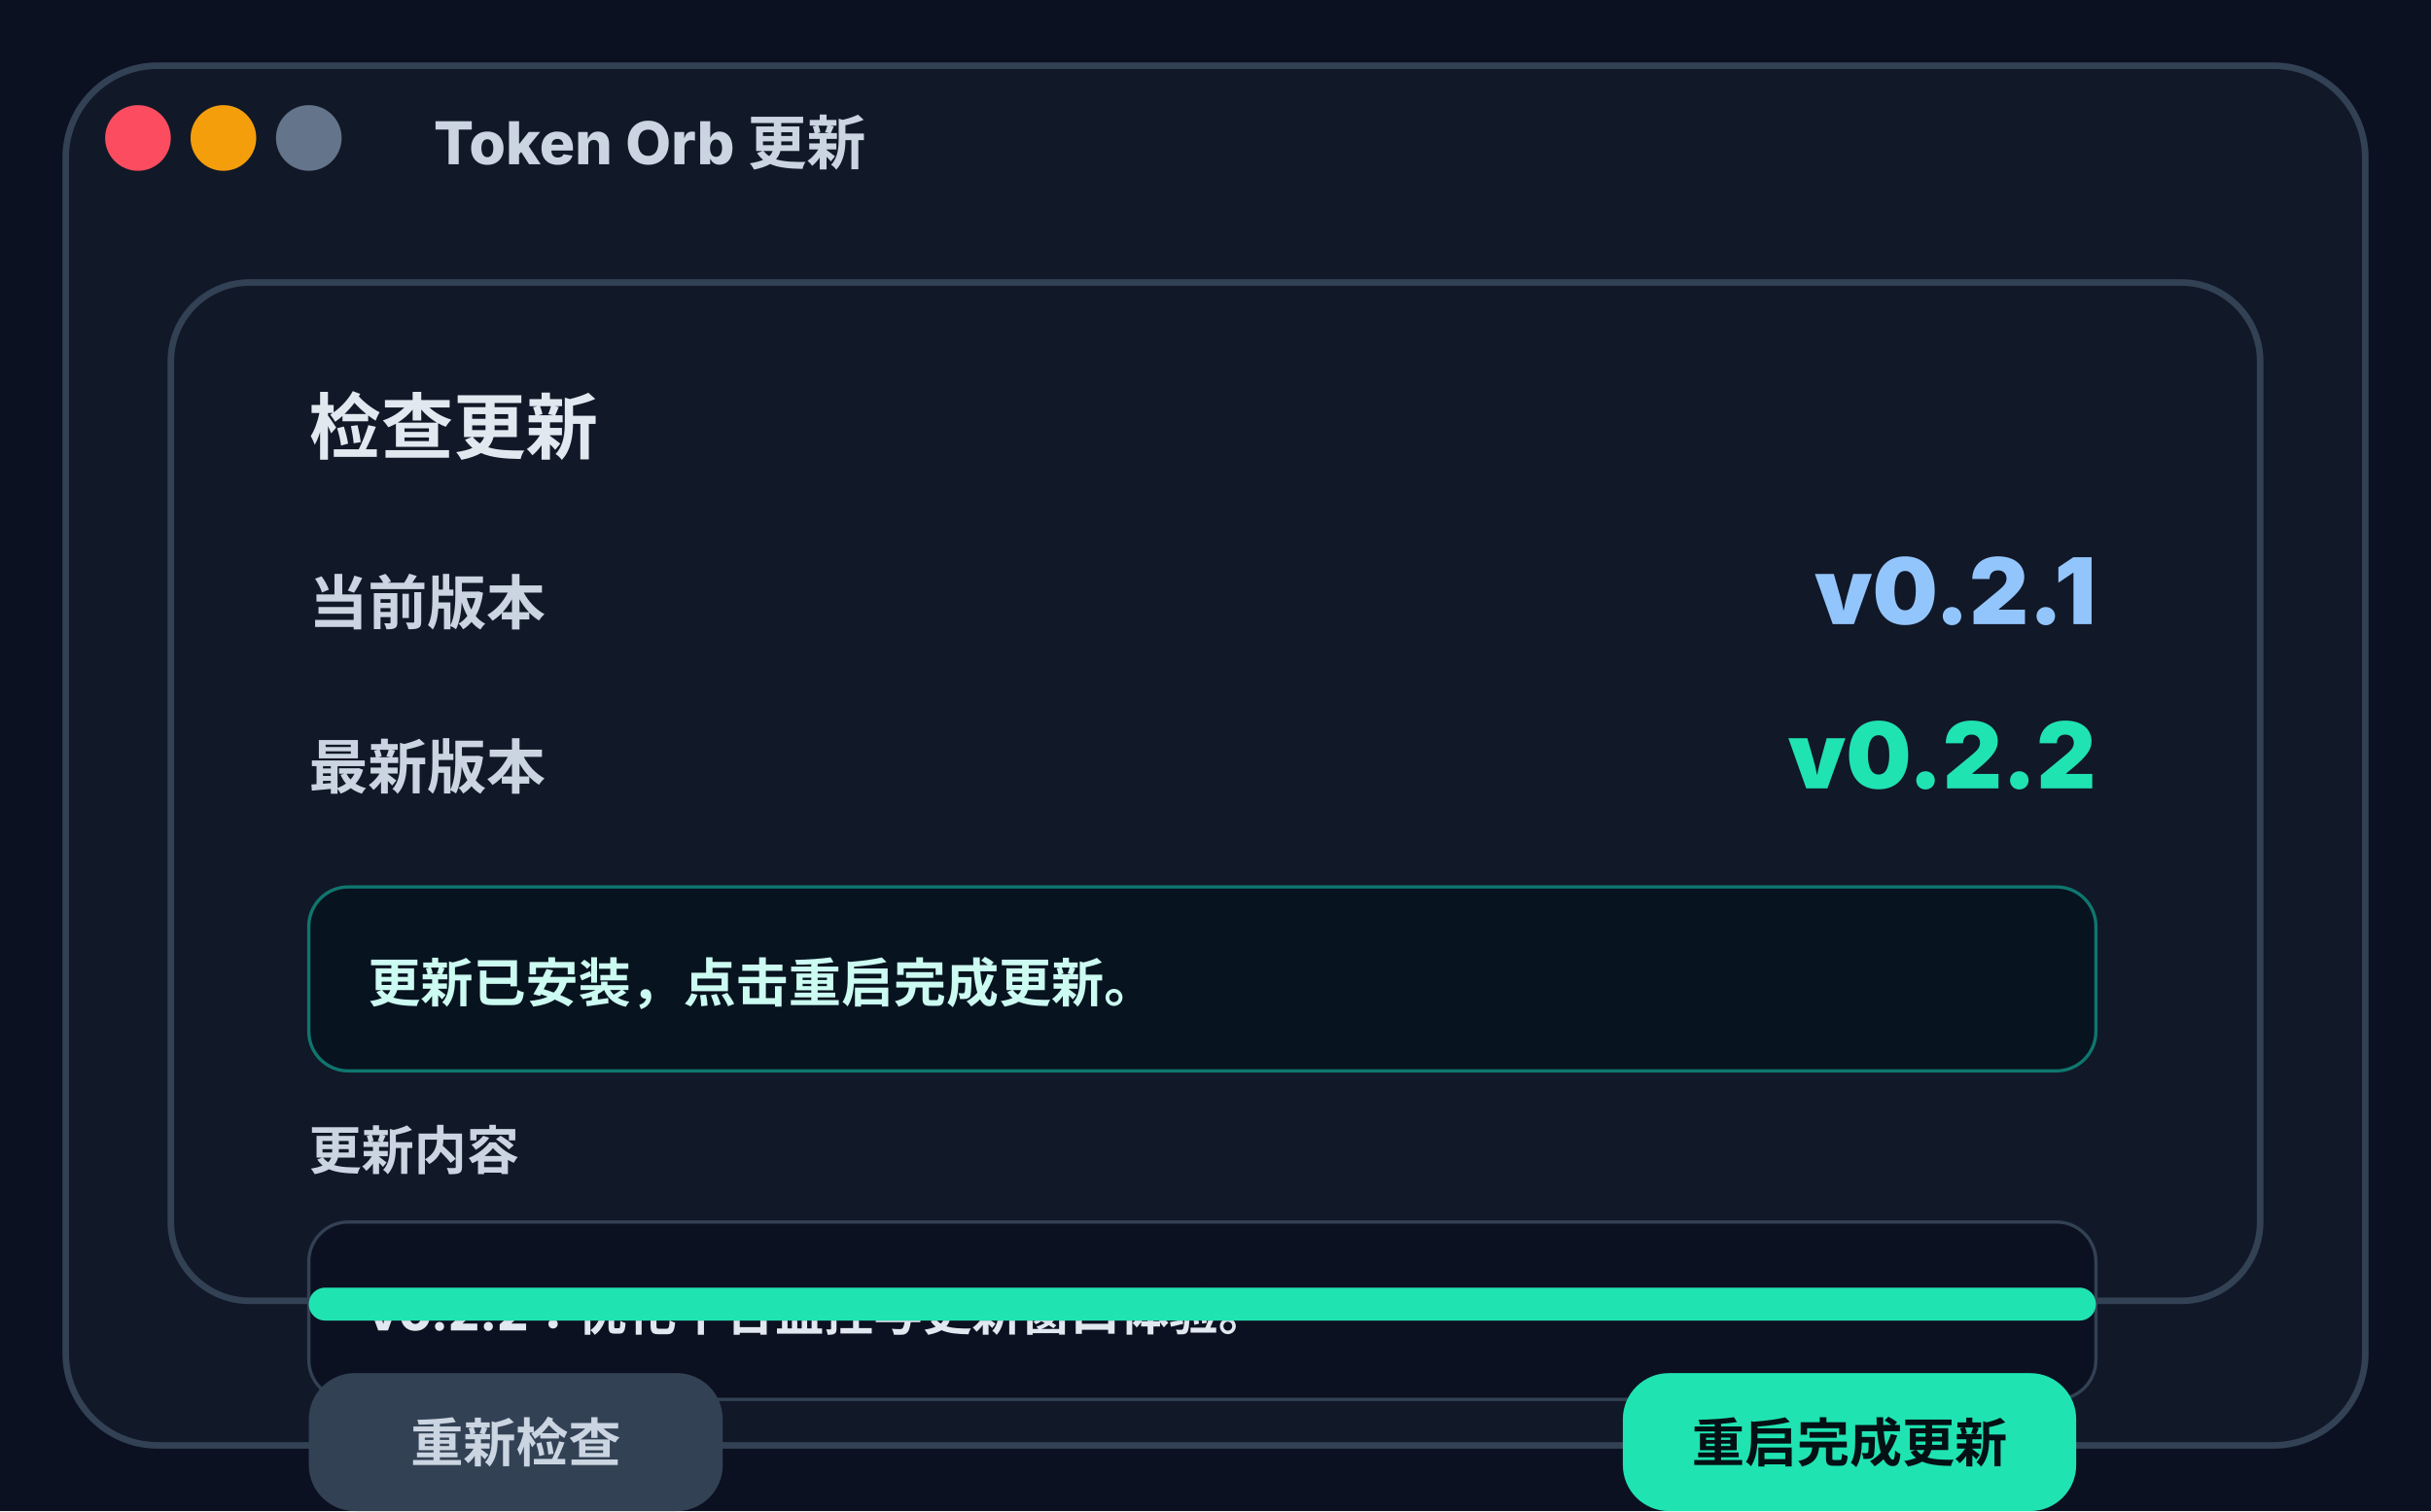
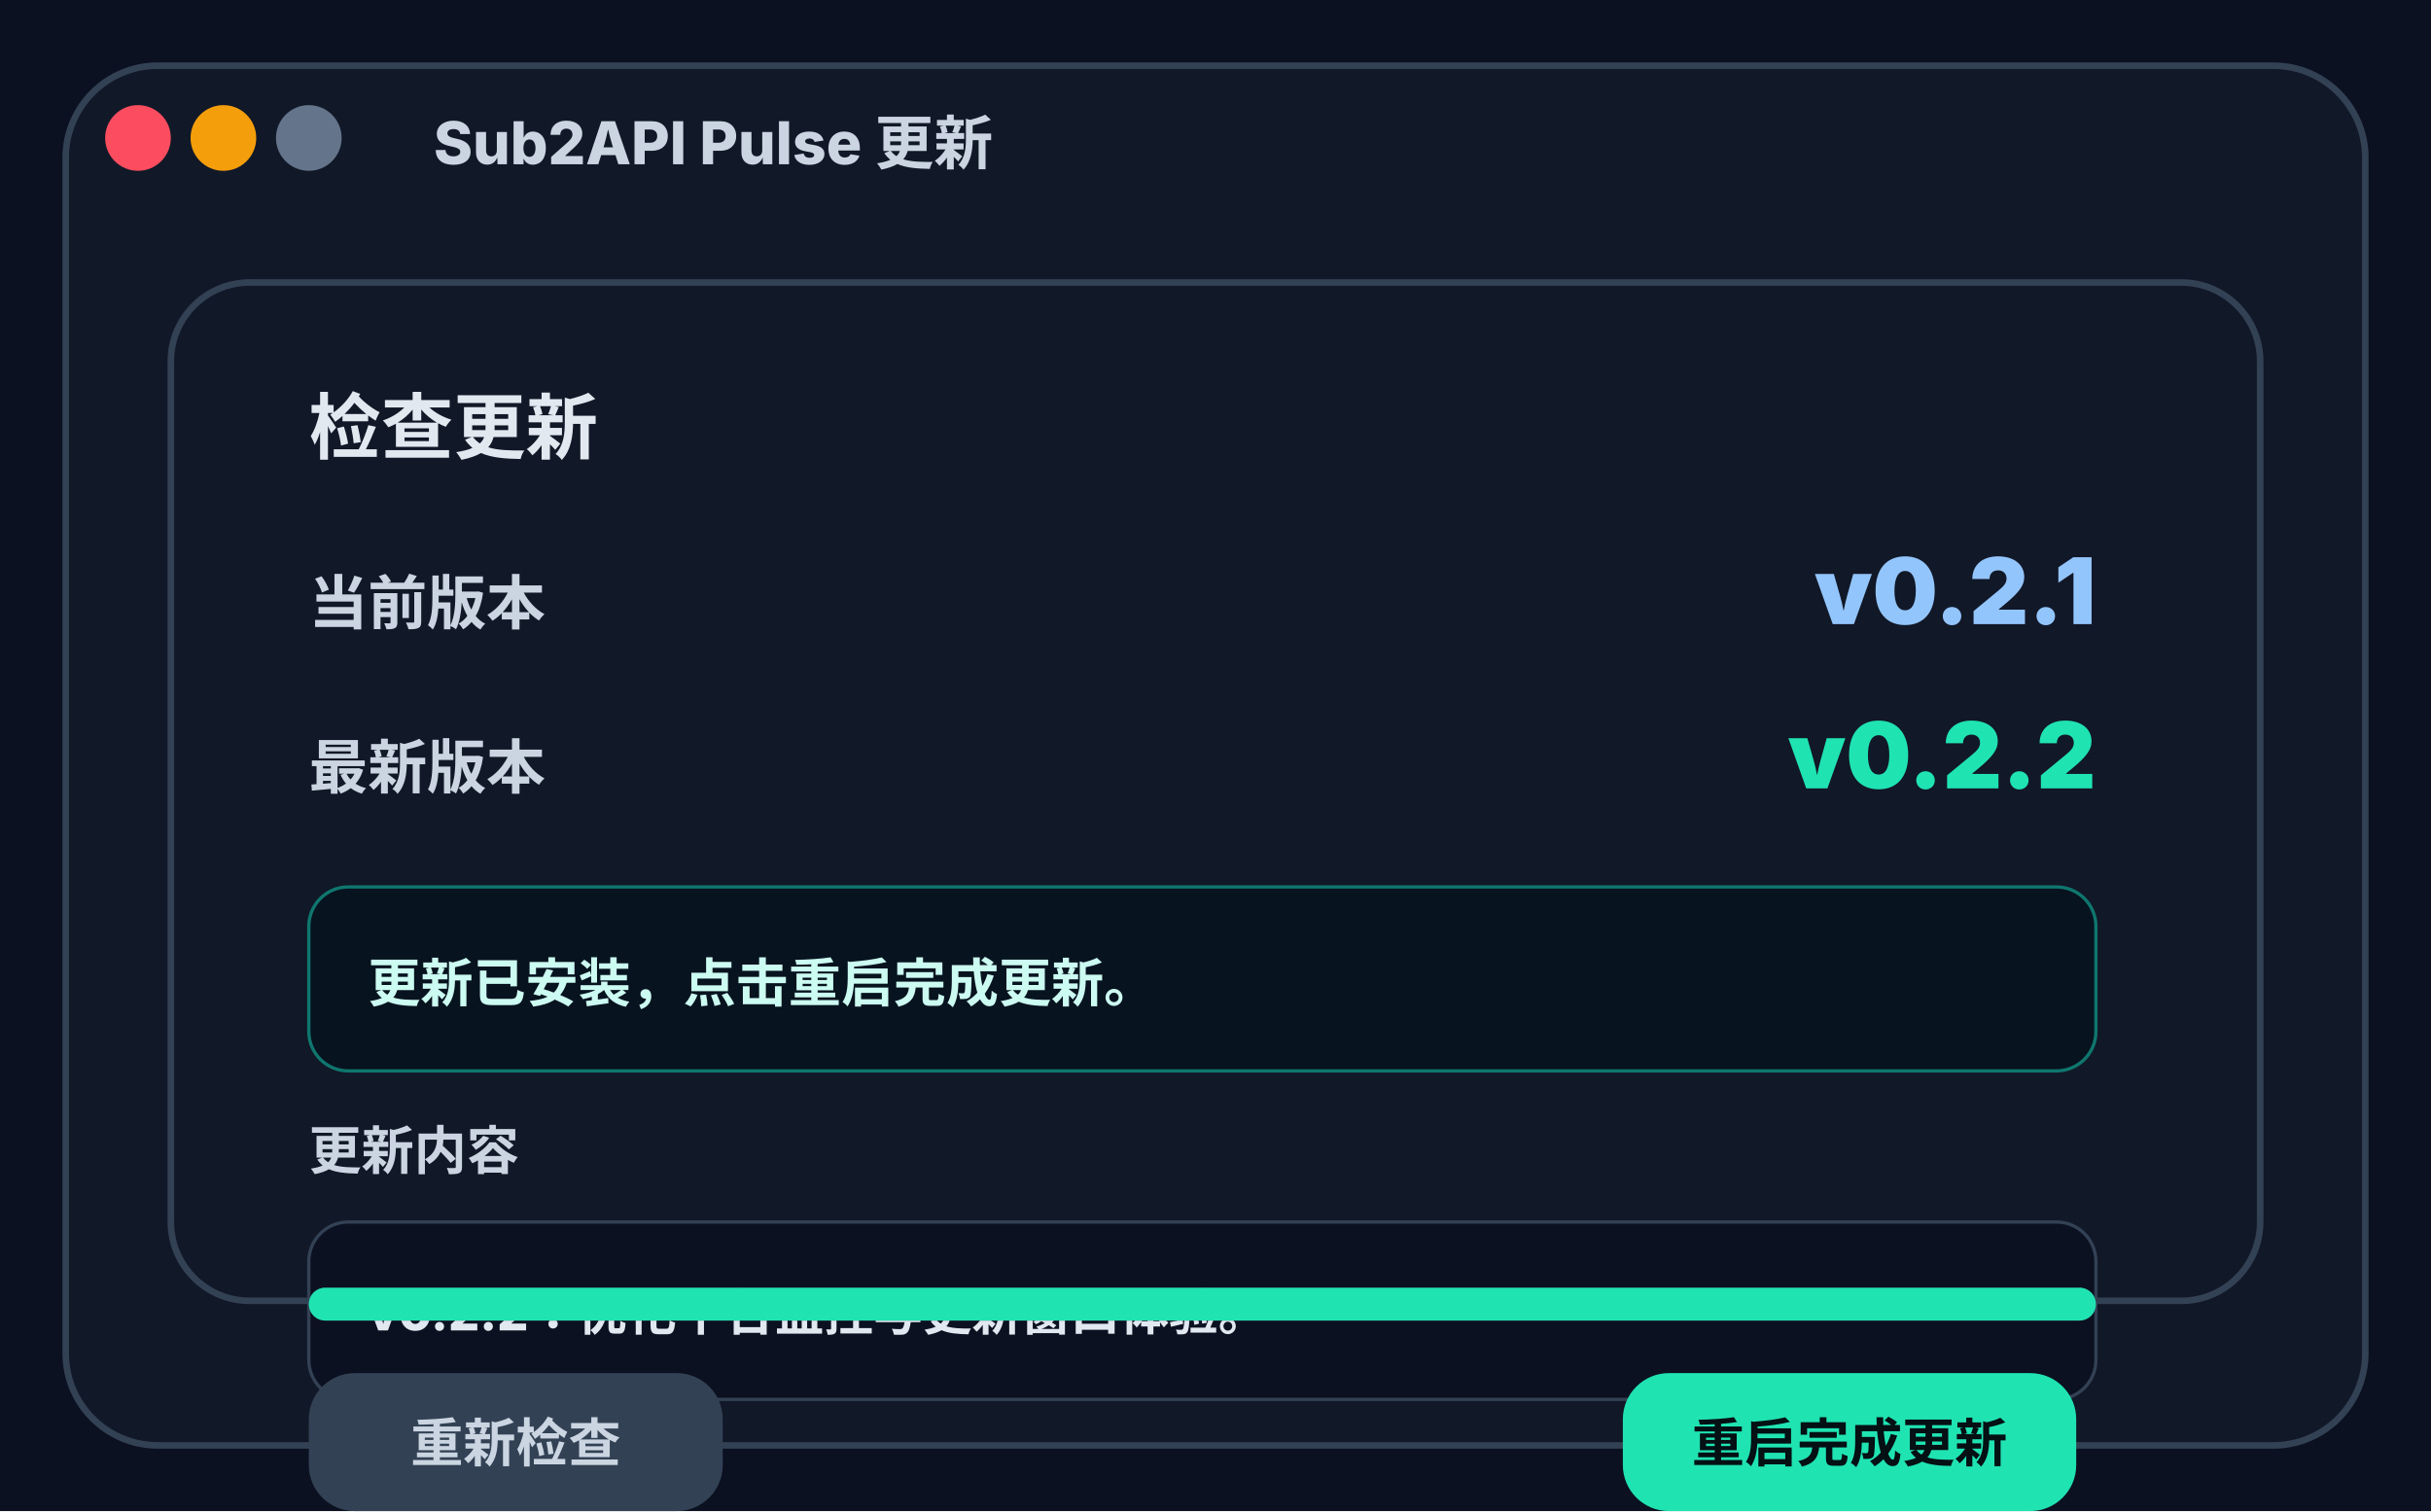
<svg xmlns="http://www.w3.org/2000/svg" width="740" height="460" viewBox="0 0 740 460" fill="none">
  <rect width="740" height="460" fill="#0B1120" />
  <rect x="20" y="20" width="700" height="420" rx="28" fill="#111827" stroke="#334155" stroke-width="2" />
  <circle cx="42" cy="42" r="10" fill="#FB4D5F" />
  <circle cx="68" cy="42" r="10" fill="#F59E0B" />
  <circle cx="94" cy="42" r="10" fill="#64748B" />
-   <text x="132" y="50" fill="#CBD5E1" font-family="Inter, Arial, sans-serif" font-size="18" font-weight="800">Token Orb 更新</text>
+   <text x="132" y="50" fill="#CBD5E1" font-family="Inter, Arial, sans-serif" font-size="18" font-weight="800">Sub2API Pulse 更新</text>
  <g transform="translate(52 86)">
    <rect width="636" height="310" rx="24" fill="#111827" stroke="#334155" stroke-width="2" />
    <text x="42" y="52" fill="#E2E8F0" font-family="Inter, Arial, sans-serif" font-size="22" font-weight="900">检查更新</text>
    <text x="42" y="104" fill="#CBD5E1" font-family="Inter, Arial, sans-serif" font-size="18" font-weight="800">当前版本</text>
    <text x="586" y="104" text-anchor="end" fill="#93C5FD" font-family="Inter, Arial, sans-serif" font-size="28" font-weight="900">v0.2.1</text>
    <text x="42" y="154" fill="#CBD5E1" font-family="Inter, Arial, sans-serif" font-size="18" font-weight="800">最新版本</text>
    <text x="586" y="154" text-anchor="end" fill="#20E3B2" font-family="Inter, Arial, sans-serif" font-size="28" font-weight="900">v0.2.2</text>
    <rect x="42" y="184" width="544" height="56" rx="12" fill="#07131F" stroke="#0F766E" />
    <text x="60" y="219" fill="#CCFBF1" font-family="Inter, Arial, sans-serif" font-size="16" font-weight="800">更新已安装，点击重启完成更新。</text>
    <text x="42" y="270" fill="#CBD5E1" font-family="Inter, Arial, sans-serif" font-size="16" font-weight="800">更新内容</text>
    <rect x="42" y="286" width="544" height="54" rx="12" fill="#0B1120" stroke="#334155" />
    <text x="60" y="319" fill="#E2E8F0" font-family="Inter, Arial, sans-serif" font-size="15" font-weight="800">v0.2.2：优化平台监控与更新窗口体验。</text>
  </g>
  <g transform="translate(94 392)">
    <rect width="544" height="10" rx="5" fill="#334155" />
    <rect width="544" height="10" rx="5" fill="#20E3B2" />
  </g>
  <g transform="translate(94 418)">
    <rect width="126" height="42" rx="14" fill="#334155" />
    <text x="63" y="27" text-anchor="middle" fill="#CBD5E1" font-family="Inter, Arial, sans-serif" font-size="16" font-weight="900">重新检查</text>
  </g>
  <g transform="translate(494 418)">
    <rect width="138" height="42" rx="14" fill="#20E3B2" />
    <text x="69" y="27" text-anchor="middle" fill="#031014" font-family="Inter, Arial, sans-serif" font-size="16" font-weight="900">重启完成更新</text>
  </g>
</svg>
